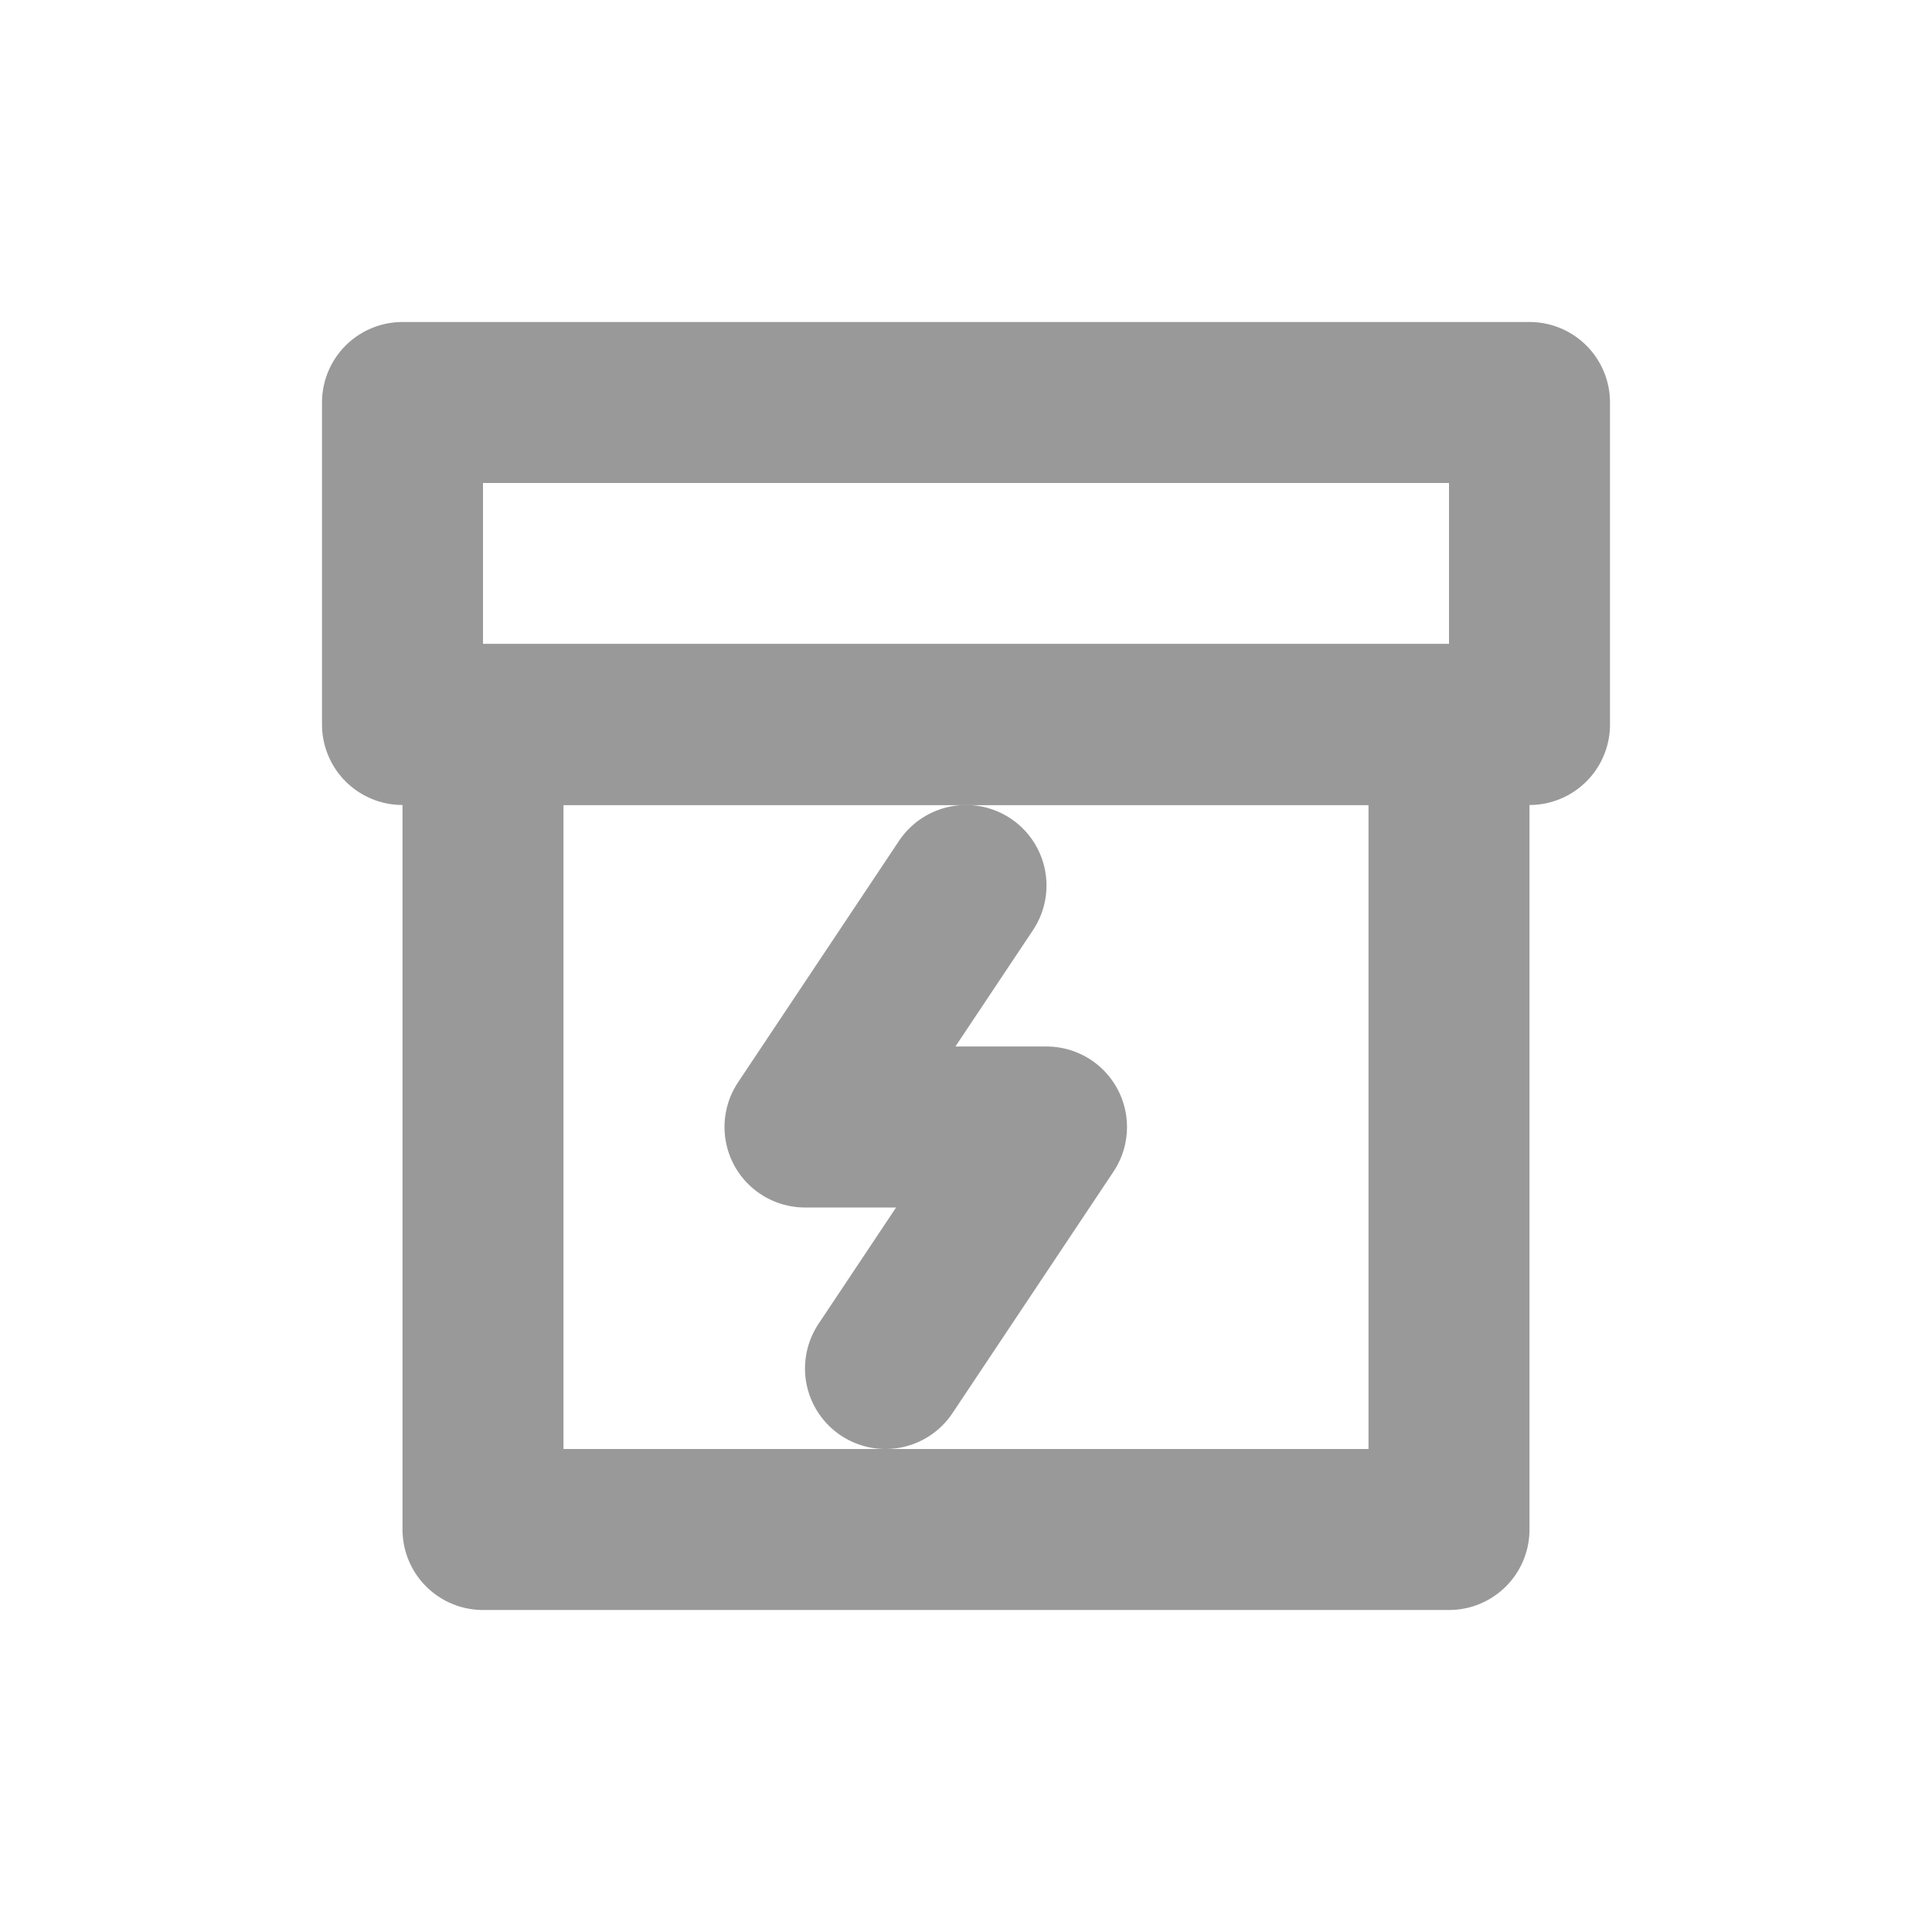
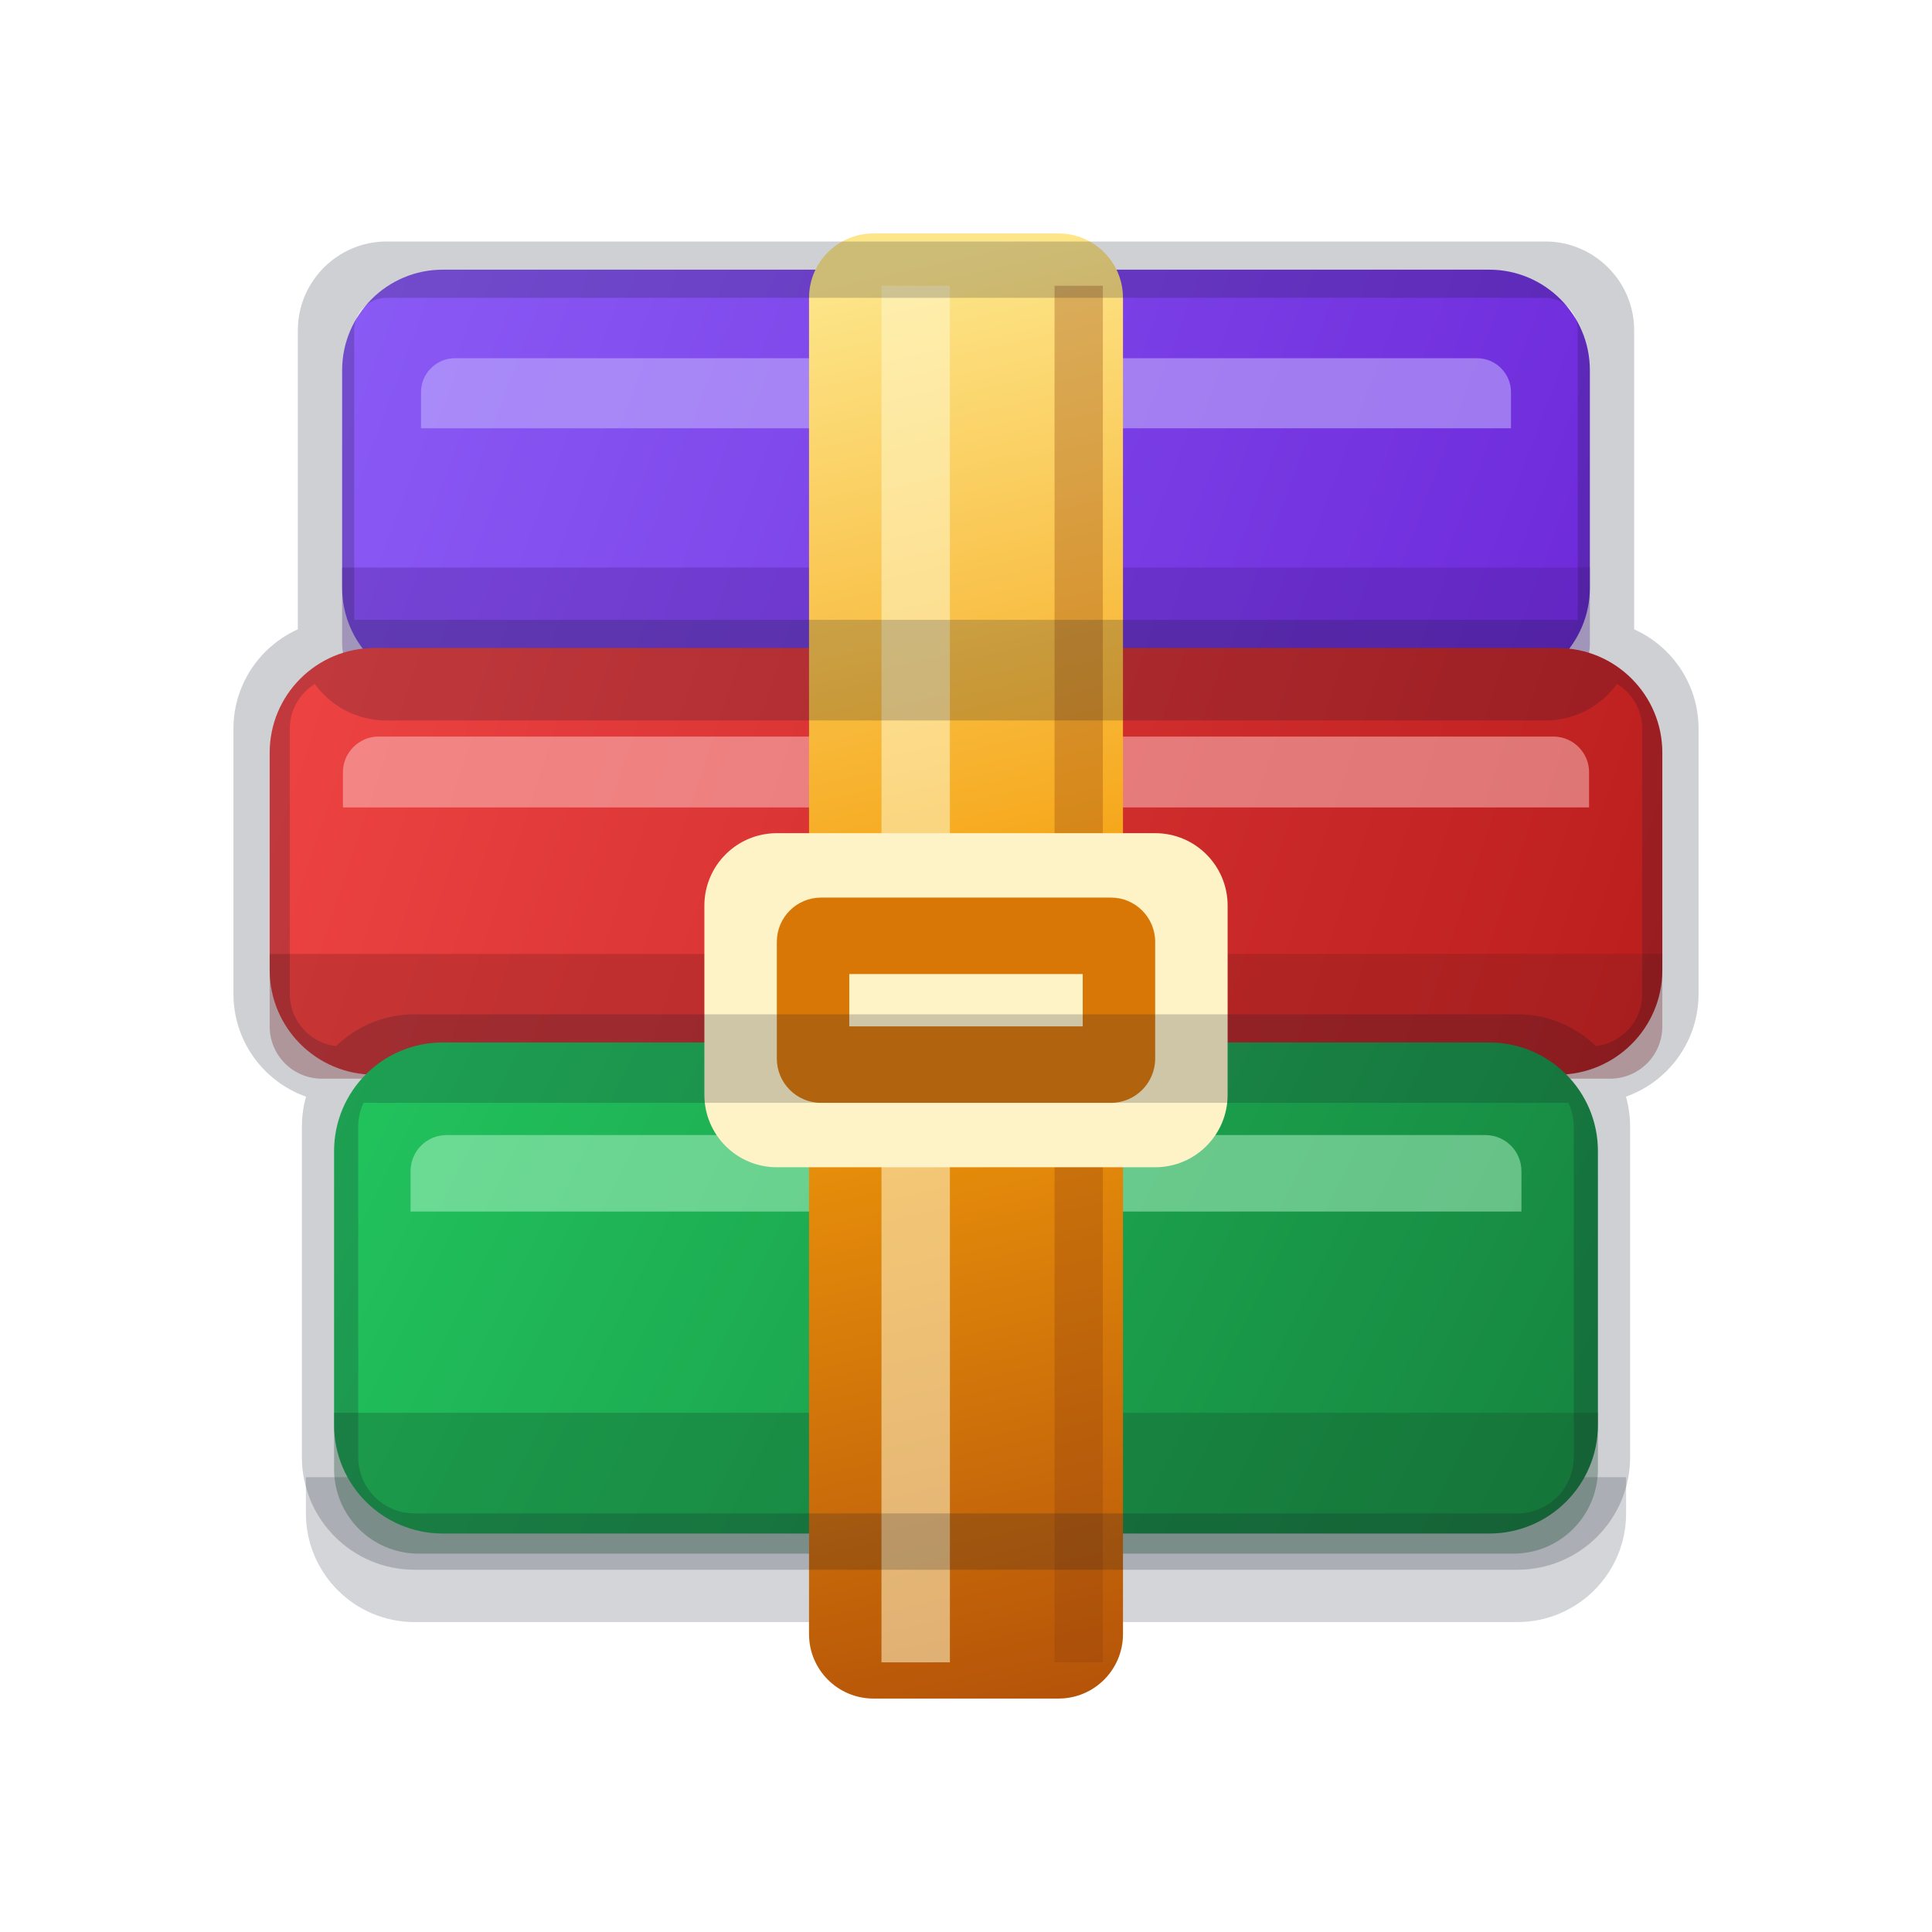
- <svg xmlns="http://www.w3.org/2000/svg" viewBox="0 0 24 24" fill="none" stroke="#999999" stroke-width="2" stroke-linecap="round" stroke-linejoin="round">
-   <path d="M5 5h14v4H5z" />
-   <path d="M6 9h12v10H6z" />
-   <path d="m12 11-2 3h3l-2 3" />
+ <svg xmlns="http://www.w3.org/2000/svg" viewBox="0 0 24 24">
+   <defs>
+     <linearGradient id="bookTop" x1="4" y1="3" x2="20" y2="9" gradientUnits="userSpaceOnUse">
+       <stop offset="0" stop-color="#8b5cf6" />
+       <stop offset="1" stop-color="#6d28d9" />
+     </linearGradient>
+     <linearGradient id="bookMid" x1="3" y1="8" x2="21" y2="14" gradientUnits="userSpaceOnUse">
+       <stop offset="0" stop-color="#ef4444" />
+       <stop offset="1" stop-color="#b91c1c" />
+     </linearGradient>
+     <linearGradient id="bookBottom" x1="4" y1="13" x2="20" y2="21" gradientUnits="userSpaceOnUse">
+       <stop offset="0" stop-color="#22c55e" />
+       <stop offset="1" stop-color="#15803d" />
+     </linearGradient>
+     <linearGradient id="strap" x1="10.25" y1="3.5" x2="14.25" y2="21" gradientUnits="userSpaceOnUse">
+       <stop offset="0" stop-color="#fde68a" />
+       <stop offset=".48" stop-color="#f59e0b" />
+       <stop offset="1" stop-color="#b45309" />
+     </linearGradient>
+   </defs>
+   <path fill="#0f172a" fill-opacity=".18" d="M5.15 20.15h13.7c.74 0 1.35-.6 1.35-1.35v-.45H3.8v.45c0 .74.6 1.35 1.35 1.35z" />
+   <rect x="4.25" y="3.35" width="15.5" height="5.2" rx="1.25" fill="url(#bookTop)" />
+   <path fill="#c4b5fd" fill-opacity=".55" d="M5.65 4.45h12.7c.23 0 .42.19.42.42v.45H5.23v-.45c0-.23.19-.42.42-.42z" />
+   <path fill="#4c1d95" fill-opacity=".32" d="M4.25 7.05h15.5v.95c0 .3-.24.55-.55.55H4.8a.55.55 0 0 1-.55-.55z" />
+   <rect x="3.35" y="8.05" width="17.3" height="5.3" rx="1.3" fill="url(#bookMid)" />
+   <path fill="#fecaca" fill-opacity=".5" d="M4.7 9.15h14.6c.24 0 .44.2.44.44v.44H4.26v-.44c0-.24.2-.44.44-.44z" />
+   <path fill="#7f1d1d" fill-opacity=".32" d="M3.35 11.85h17.3v.9c0 .36-.29.65-.65.65H4c-.36 0-.65-.29-.65-.65z" />
+   <rect x="4.15" y="12.95" width="15.7" height="6.1" rx="1.35" fill="url(#bookBottom)" />
+   <path fill="#bbf7d0" fill-opacity=".48" d="M5.55 14.1h12.9c.25 0 .45.2.45.45v.5H5.1v-.5c0-.25.2-.45.45-.45z" />
+   <path fill="#14532d" fill-opacity=".32" d="M4.15 17.55h15.7v.7c0 .58-.47 1.05-1.05 1.05H5.2c-.58 0-1.05-.47-1.05-1.05z" />
+   <rect x="10.05" y="2.9" width="3.9" height="18.2" rx=".8" fill="url(#strap)" />
+   <path fill="#fff7cc" fill-opacity=".55" d="M10.95 3.55h.85v17.1h-.85z" />
+   <path fill="#92400e" fill-opacity=".32" d="M13.1 3.55h.6v17.1h-.6z" />
+   <rect x="8.75" y="10.35" width="6.5" height="4.15" rx=".9" fill="#fef3c7" />
+   <rect x="9.65" y="11.15" width="4.7" height="2.55" rx=".55" fill="#d97706" />
+   <path fill="#fef3c7" d="M10.55 12.1h2.9v.65h-2.9z" />
+   <path fill="none" stroke="#0f172a" stroke-opacity=".20" stroke-width=".7" d="M4.8 3.35h14.4c.41 0 .75.34.75.75v3.75c0 .41-.34.75-.75.75H4.8a.75.75 0 0 1-.75-.75V4.1c0-.41.34-.75.75-.75zm-.55 4.7h15.5c.55 0 1 .45 1 1v3.3c0 .55-.45 1-1 1H4.25c-.55 0-1-.45-1-1v-3.3c0-.55.45-1 1-1zm.9 4.9h13.7c.58 0 1.05.47 1.05 1.05v4.1c0 .58-.47 1.05-1.05 1.05H5.15c-.58 0-1.05-.47-1.05-1.05V14c0-.58.47-1.05 1.05-1.05z" />
</svg>
